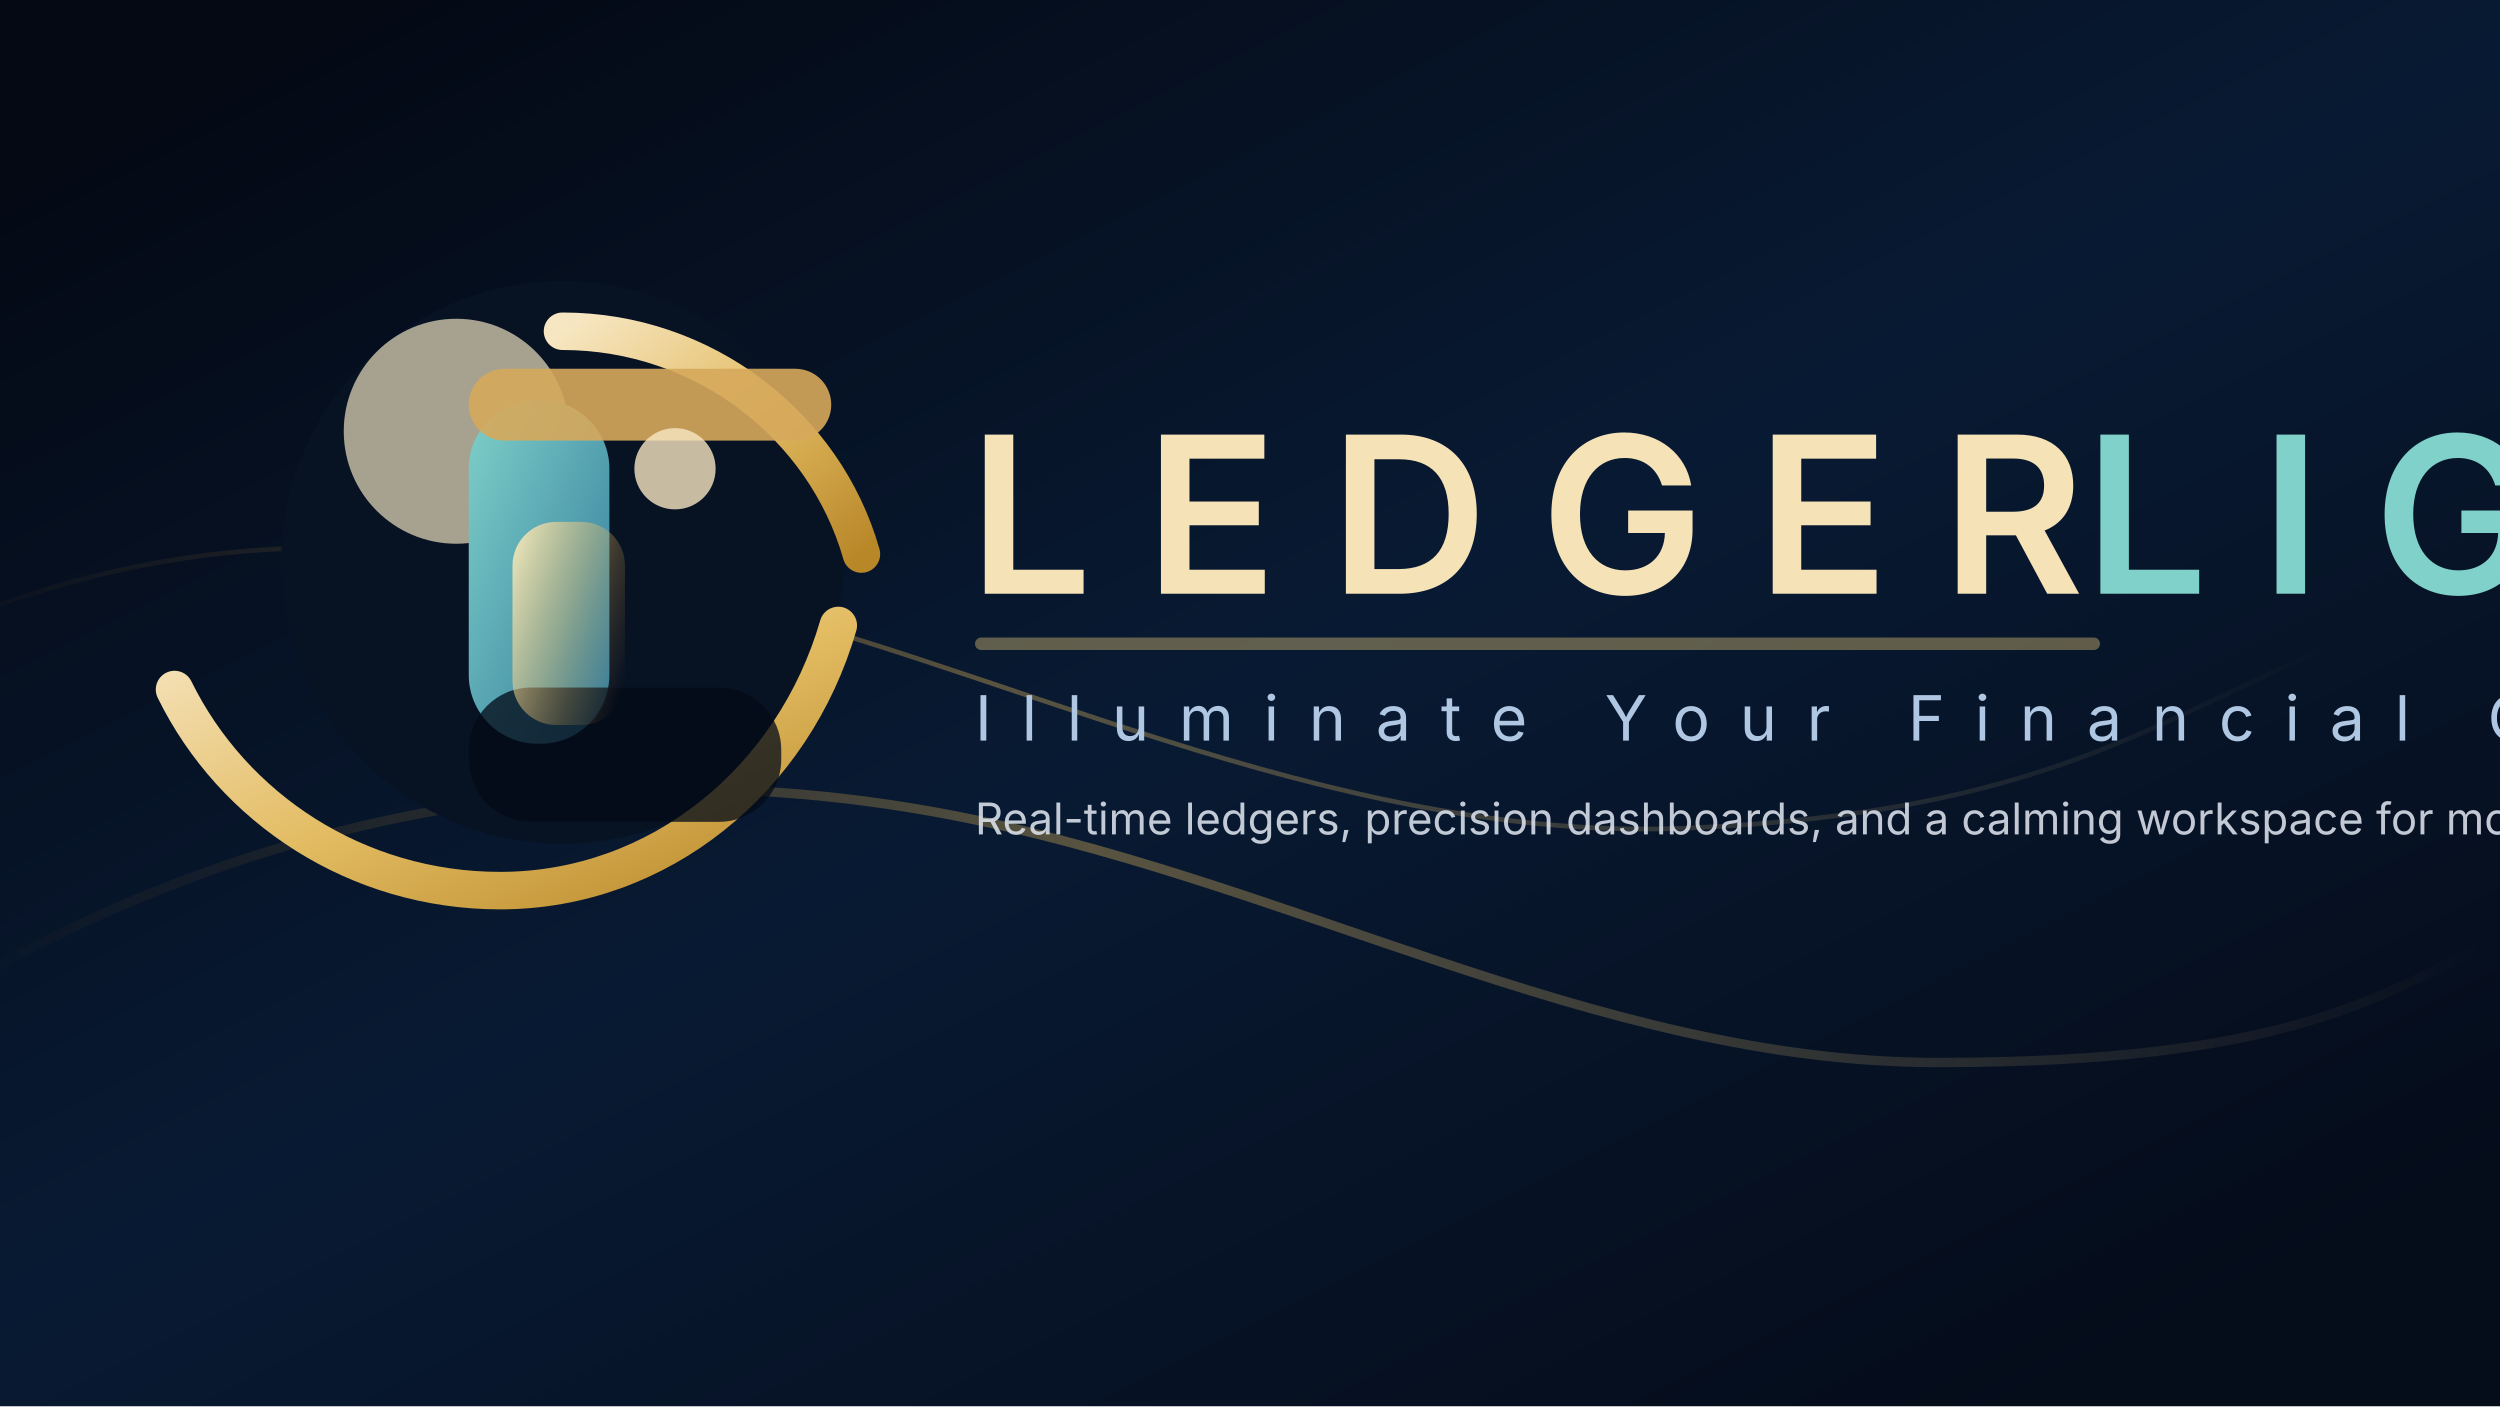
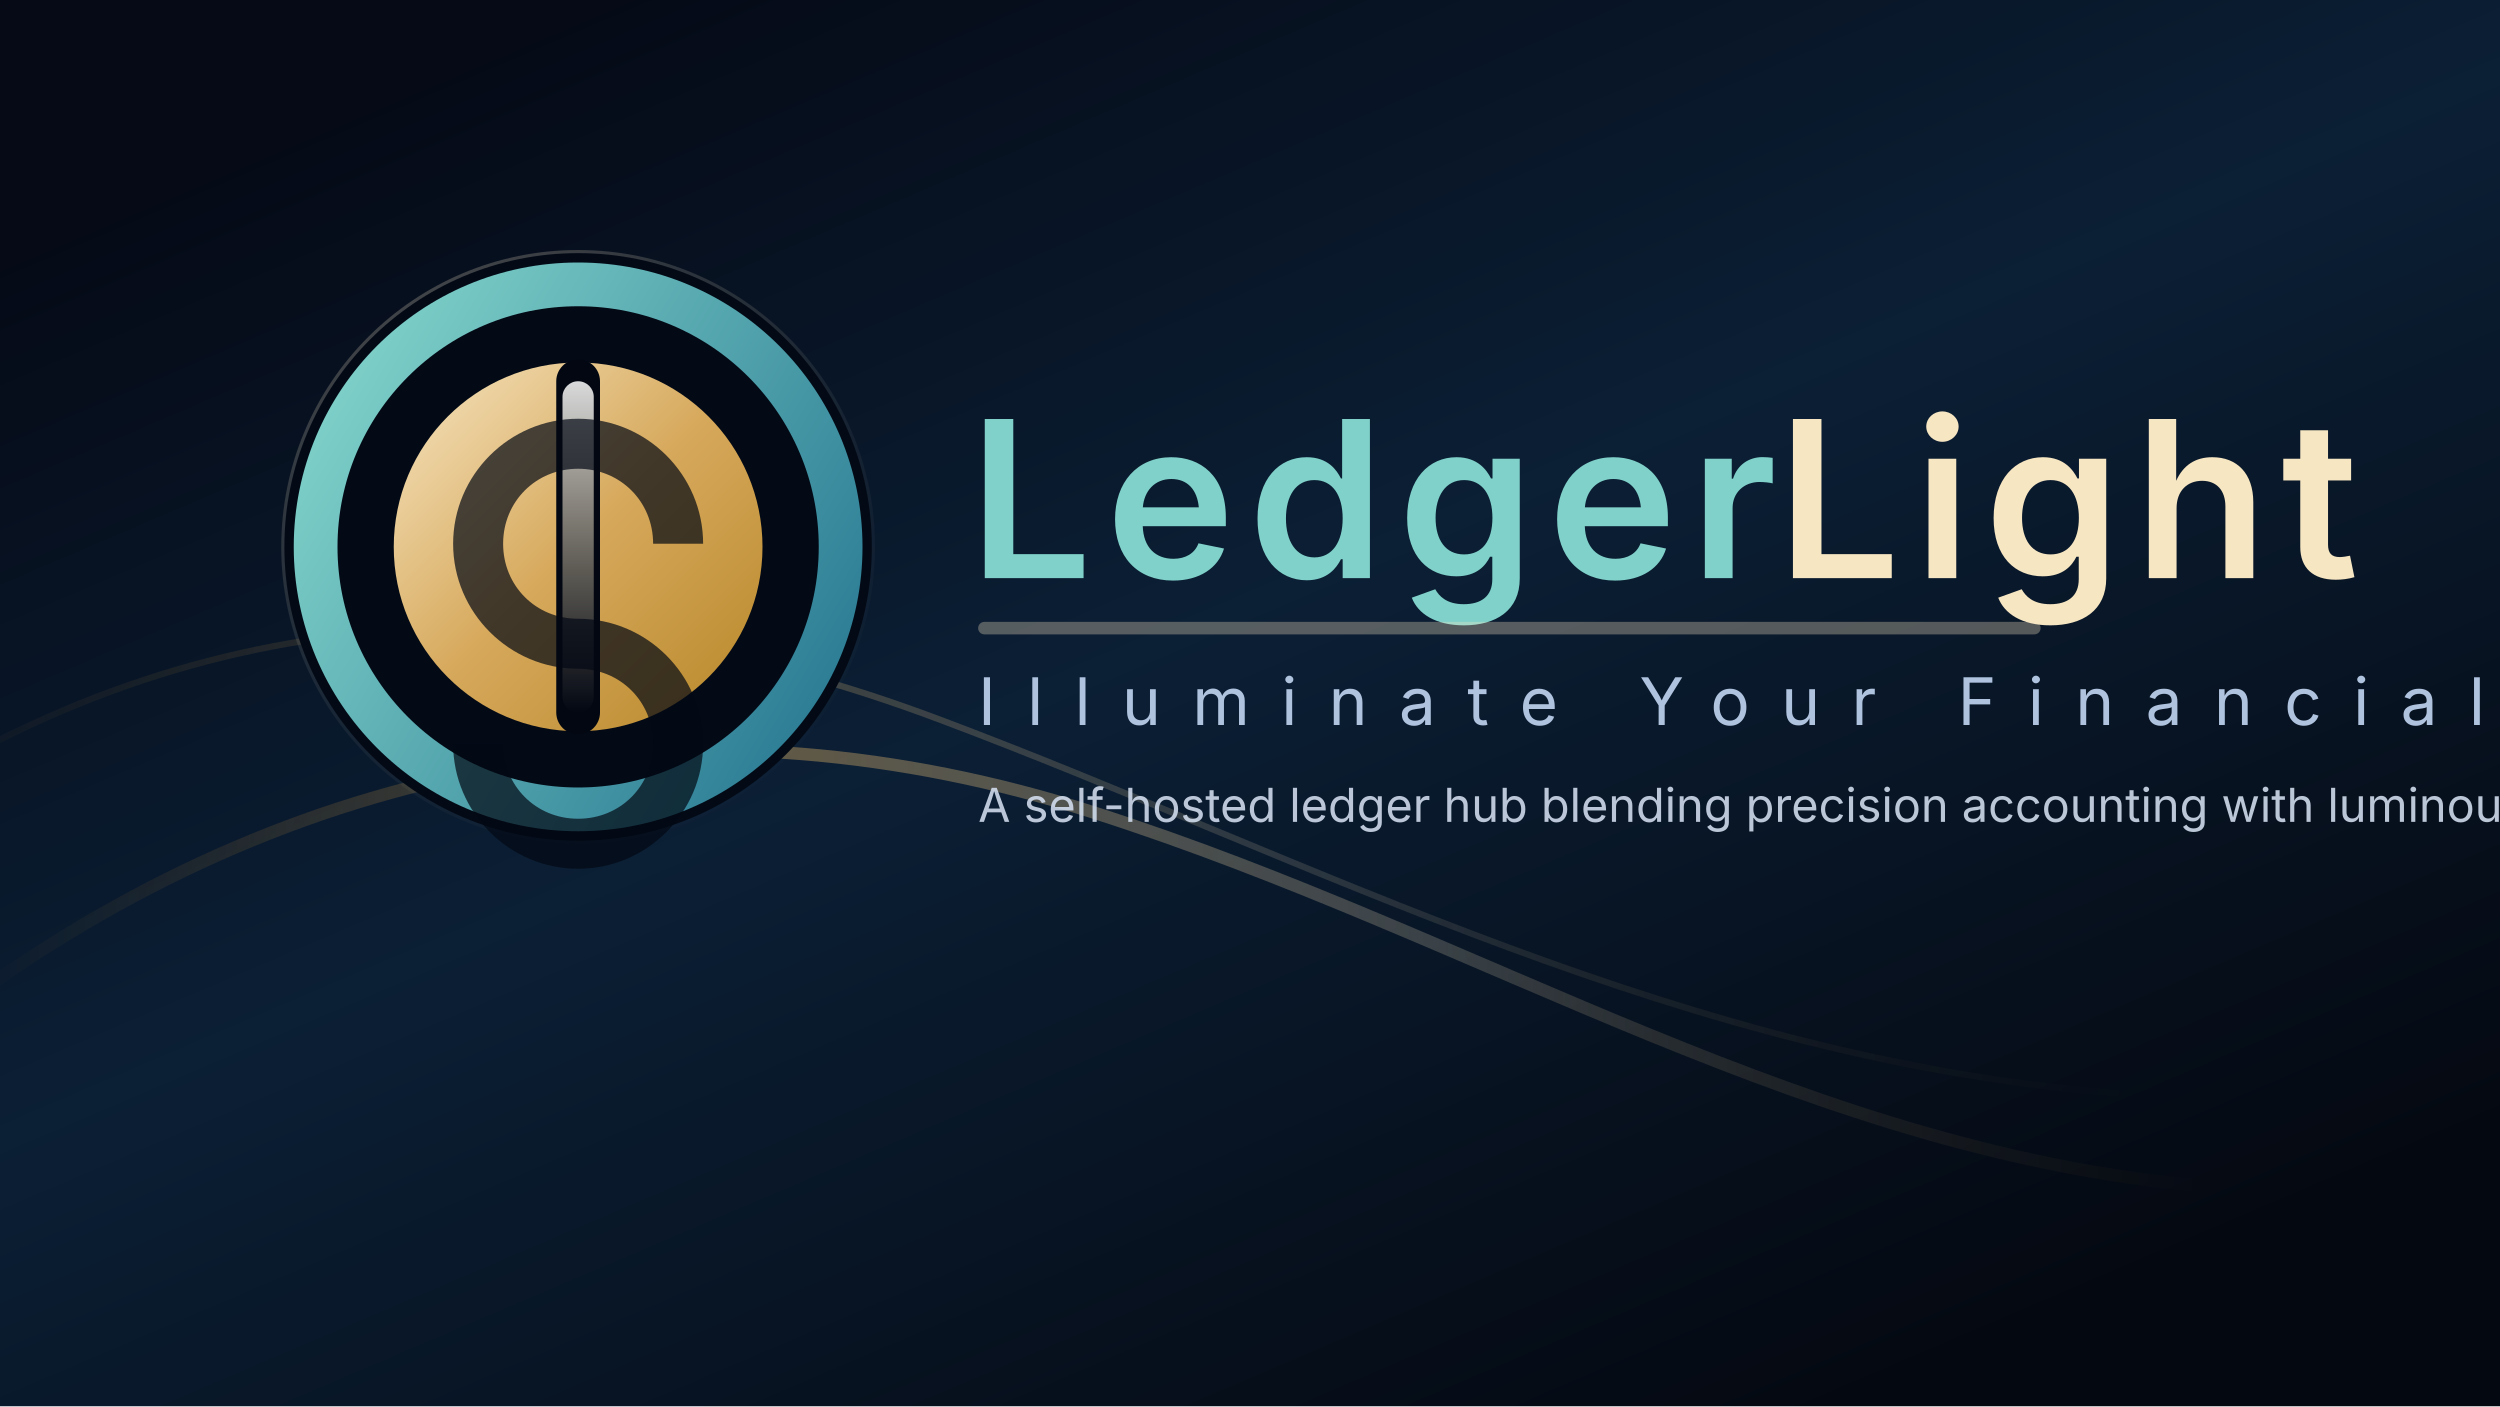
<svg xmlns="http://www.w3.org/2000/svg" width="1600" height="900" viewBox="0 0 1600 900" role="img" aria-labelledby="title">
  <defs>
-     <linearGradient id="banner-dark-bg" x1="10%" y1="4%" x2="90%" y2="92%">
-       <stop offset="0%" stop-color="#040914" />
-       <stop offset="50%" stop-color="#081A33" />
-       <stop offset="100%" stop-color="#050C1A" />
+     <linearGradient id="bannerDarkBg" x1="16%" y1="6%" x2="84%" y2="94%">
+       <stop offset="0%" stop-color="#050A16" />
+       <stop offset="45%" stop-color="#0B1F35" />
+       <stop offset="100%" stop-color="#040810" />
    </linearGradient>
-     <linearGradient id="banner-dark-ring" x1="0%" y1="0%" x2="100%" y2="100%">
+     <linearGradient id="bannerTeal" x1="0%" y1="20%" x2="100%" y2="80%">
+       <stop offset="0%" stop-color="#7FD1C9" />
+       <stop offset="100%" stop-color="#2B7C94" />
+     </linearGradient>
+     <linearGradient id="bannerGold" x1="0%" y1="0%" x2="100%" y2="100%">
      <stop offset="0%" stop-color="#F7E6C2" />
-       <stop offset="50%" stop-color="#E3BC63" />
+       <stop offset="50%" stop-color="#D6A85B" />
      <stop offset="100%" stop-color="#B88728" />
    </linearGradient>
-     <linearGradient id="banner-dark-accent" x1="0%" y1="0%" x2="100%" y2="100%">
-       <stop offset="0%" stop-color="#7FD1C9" />
-       <stop offset="100%" stop-color="#31799B" />
+     <linearGradient id="bannerBeam" x1="0%" y1="0%" x2="0%" y2="100%">
+       <stop offset="0%" stop-color="#FFFFFF" stop-opacity="0.85" />
+       <stop offset="60%" stop-color="#F7E6C2" stop-opacity="0.35" />
+       <stop offset="100%" stop-color="#F7E6C2" stop-opacity="0" />
    </linearGradient>
-     <linearGradient id="banner-dark-stripe" x1="0%" y1="0%" x2="100%" y2="0%">
-       <stop offset="0%" stop-color="#0B1C2C" stop-opacity="0" />
-       <stop offset="40%" stop-color="#123051" stop-opacity="0.55" />
-       <stop offset="100%" stop-color="#0D1F34" stop-opacity="0" />
-     </linearGradient>
-     <linearGradient id="banner-dark-gold-line" x1="0%" y1="0%" x2="100%" y2="0%">
+     <radialGradient id="bannerGlow" cx="40%" cy="34%" r="70%">
+       <stop offset="0%" stop-color="#FCEFD0" stop-opacity="0.9" />
+       <stop offset="80%" stop-color="#FCEFD0" stop-opacity="0.1" />
+       <stop offset="100%" stop-color="#FCEFD0" stop-opacity="0" />
+     </radialGradient>
+     <linearGradient id="lineGold" x1="0%" y1="0%" x2="100%" y2="0%">
      <stop offset="0%" stop-color="#9C6B1D" stop-opacity="0" />
-       <stop offset="45%" stop-color="#D8B058" stop-opacity="0.65" />
-       <stop offset="100%" stop-color="#F2D48E" stop-opacity="0" />
-     </linearGradient>
-     <linearGradient id="banner-dark-beam" x1="0%" y1="20%" x2="100%" y2="80%">
-       <stop offset="0%" stop-color="#F9E7B5" stop-opacity="0.85" />
-       <stop offset="66%" stop-color="#D9A852" stop-opacity="0.25" />
-       <stop offset="100%" stop-color="#C78C34" stop-opacity="0" />
+       <stop offset="35%" stop-color="#D6A85B" stop-opacity="0.7" />
+       <stop offset="65%" stop-color="#F7E6C2" stop-opacity="0.35" />
+       <stop offset="100%" stop-color="#9C6B1D" stop-opacity="0" />
    </linearGradient>
  </defs>
-   <rect width="1600" height="900" fill="url(#banner-dark-bg)" />
-   <g opacity="0.55">
-     <path d="M0 320h1600" stroke="url(#banner-dark-stripe)" stroke-width="120" />
-     <path d="M0 540h1600" stroke="url(#banner-dark-stripe)" stroke-width="120" />
+   <rect width="1600" height="900" fill="url(#bannerDarkBg)" />
+   <g opacity="0.6">
+     <path d="M-20 640c220-160 470-200 720-120s460 220 720 240" fill="none" stroke="url(#lineGold)" stroke-width="8" />
+     <path d="M-80 520c210-140 440-150 680-60s480 220 760 240" fill="none" stroke="url(#lineGold)" stroke-width="4" opacity="0.65" />
  </g>
-   <g opacity="0.6">
-     <path d="M-40 640c200-120 420-160 640-120s420 160 640 160 280-40 360-80" fill="none" stroke="url(#banner-dark-gold-line)" stroke-width="6" />
-     <path d="M-80 420c190-90 330-80 520-40s410 160 640 150 300-70 420-120" fill="none" stroke="url(#banner-dark-gold-line)" stroke-width="3" />
+   <g transform="translate(180 160)">
+     <circle cx="190" cy="190" r="190" fill="url(#bannerGlow)" opacity="0.5" />
+     <circle cx="190" cy="190" r="188" fill="#030A16" />
+     <circle cx="190" cy="190" r="168" fill="none" stroke="url(#bannerTeal)" stroke-width="28" />
+     <circle cx="190" cy="190" r="118" fill="url(#bannerGold)" />
+     <rect x="176" y="70" width="28" height="240" rx="14" fill="#020712" />
+     <rect x="180" y="84" width="20" height="212" rx="10" fill="url(#bannerBeam)" />
+     <path d="M190 108c44 0 80 36 80 80h-32c0-27-21-48-48-48s-48 21-48 48 21 48 48 48c44 0 80 36 80 80s-36 80-80 80-80-36-80-80h32c0 27 21 48 48 48s48-21 48-48-21-48-48-48c-44 0-80-36-80-80s36-80 80-80z" fill="#020712" opacity="0.7" />
  </g>
-   <g transform="translate(180 180)">
-     <circle cx="180" cy="180" r="180" fill="#071223" />
-     <path d="M180 32c90.2 0 167.8 60.2 191.3 142.6" fill="none" stroke="url(#banner-dark-ring)" stroke-width="24" stroke-linecap="round" />
-     <path d="M356.5 220.3C328 318.8 242.1 390 140 390c-91.6 0-171-52.6-208.3-128.7" fill="none" stroke="url(#banner-dark-ring)" stroke-width="24" stroke-linecap="round" />
-     <circle cx="112" cy="96" r="72" fill="#FDEFCB" opacity="0.65" />
-     <rect x="120" y="76" width="90" height="220" rx="44" fill="url(#banner-dark-accent)" />
-     <rect x="120" y="260" width="200" height="86" rx="40" fill="#020B18" opacity="0.76" />
-     <rect x="120" y="56" width="232" height="46" rx="23" fill="#D6A85B" opacity="0.9" />
-     <rect x="148" y="154" width="72" height="130" rx="28" fill="url(#banner-dark-beam)" />
-     <circle cx="252" cy="120" r="26" fill="#F7E6C2" opacity="0.8" />
-   </g>
-   <g transform="translate(620 260)">
-     <text x="0" y="120" font-size="140" font-family="'Poppins','Inter','Segoe UI','Helvetica Neue',Arial,sans-serif" font-weight="600" letter-spacing="0.24em" fill="#F6E2B7">LEDGER<tspan fill="#7FD1C9">LIGHT</tspan>
+   <g transform="translate(620 250)">
+     <text x="0" y="120" font-family="'Inter','Poppins','Segoe UI',sans-serif" font-size="140" font-weight="600" letter-spacing="0.06em" fill="#7FD1C9">Ledger<tspan fill="#F7E6C2">Light</tspan>
    </text>
-     <rect x="4" y="148" width="720" height="8" rx="4" fill="rgba(243, 208, 124, 0.38)" />
-     <text x="4" y="214" font-size="40" font-family="'Poppins','Inter','Segoe UI','Helvetica Neue',Arial,sans-serif" letter-spacing="0.48em" fill="#AFC7E2" style="text-transform:uppercase;">Illuminate Your Financial Operations</text>
-     <text x="4" y="274" font-size="28" font-family="'Inter','Segoe UI','Helvetica Neue',Arial,sans-serif" fill="#E3E9F3" opacity="0.85">
-       Real-time ledgers, precision dashboards, and a calming workspace for modern finance.
+     <rect x="6" y="148" width="680" height="8" rx="4" fill="rgba(247,230,194,0.32)" />
+     <text x="6" y="214" font-family="'Inter','Poppins','Segoe UI',sans-serif" font-size="42" letter-spacing="0.48em" fill="#AFC3DF" style="text-transform:uppercase;">Illuminate Your Financial Operations</text>
+     <text x="6" y="276" font-family="'Inter','Segoe UI',sans-serif" font-size="30" fill="#D3DEEF" opacity="0.88">
+       A self-hosted ledger hub blending precision accounting with luminous, modern insight.
    </text>
  </g>
</svg>
